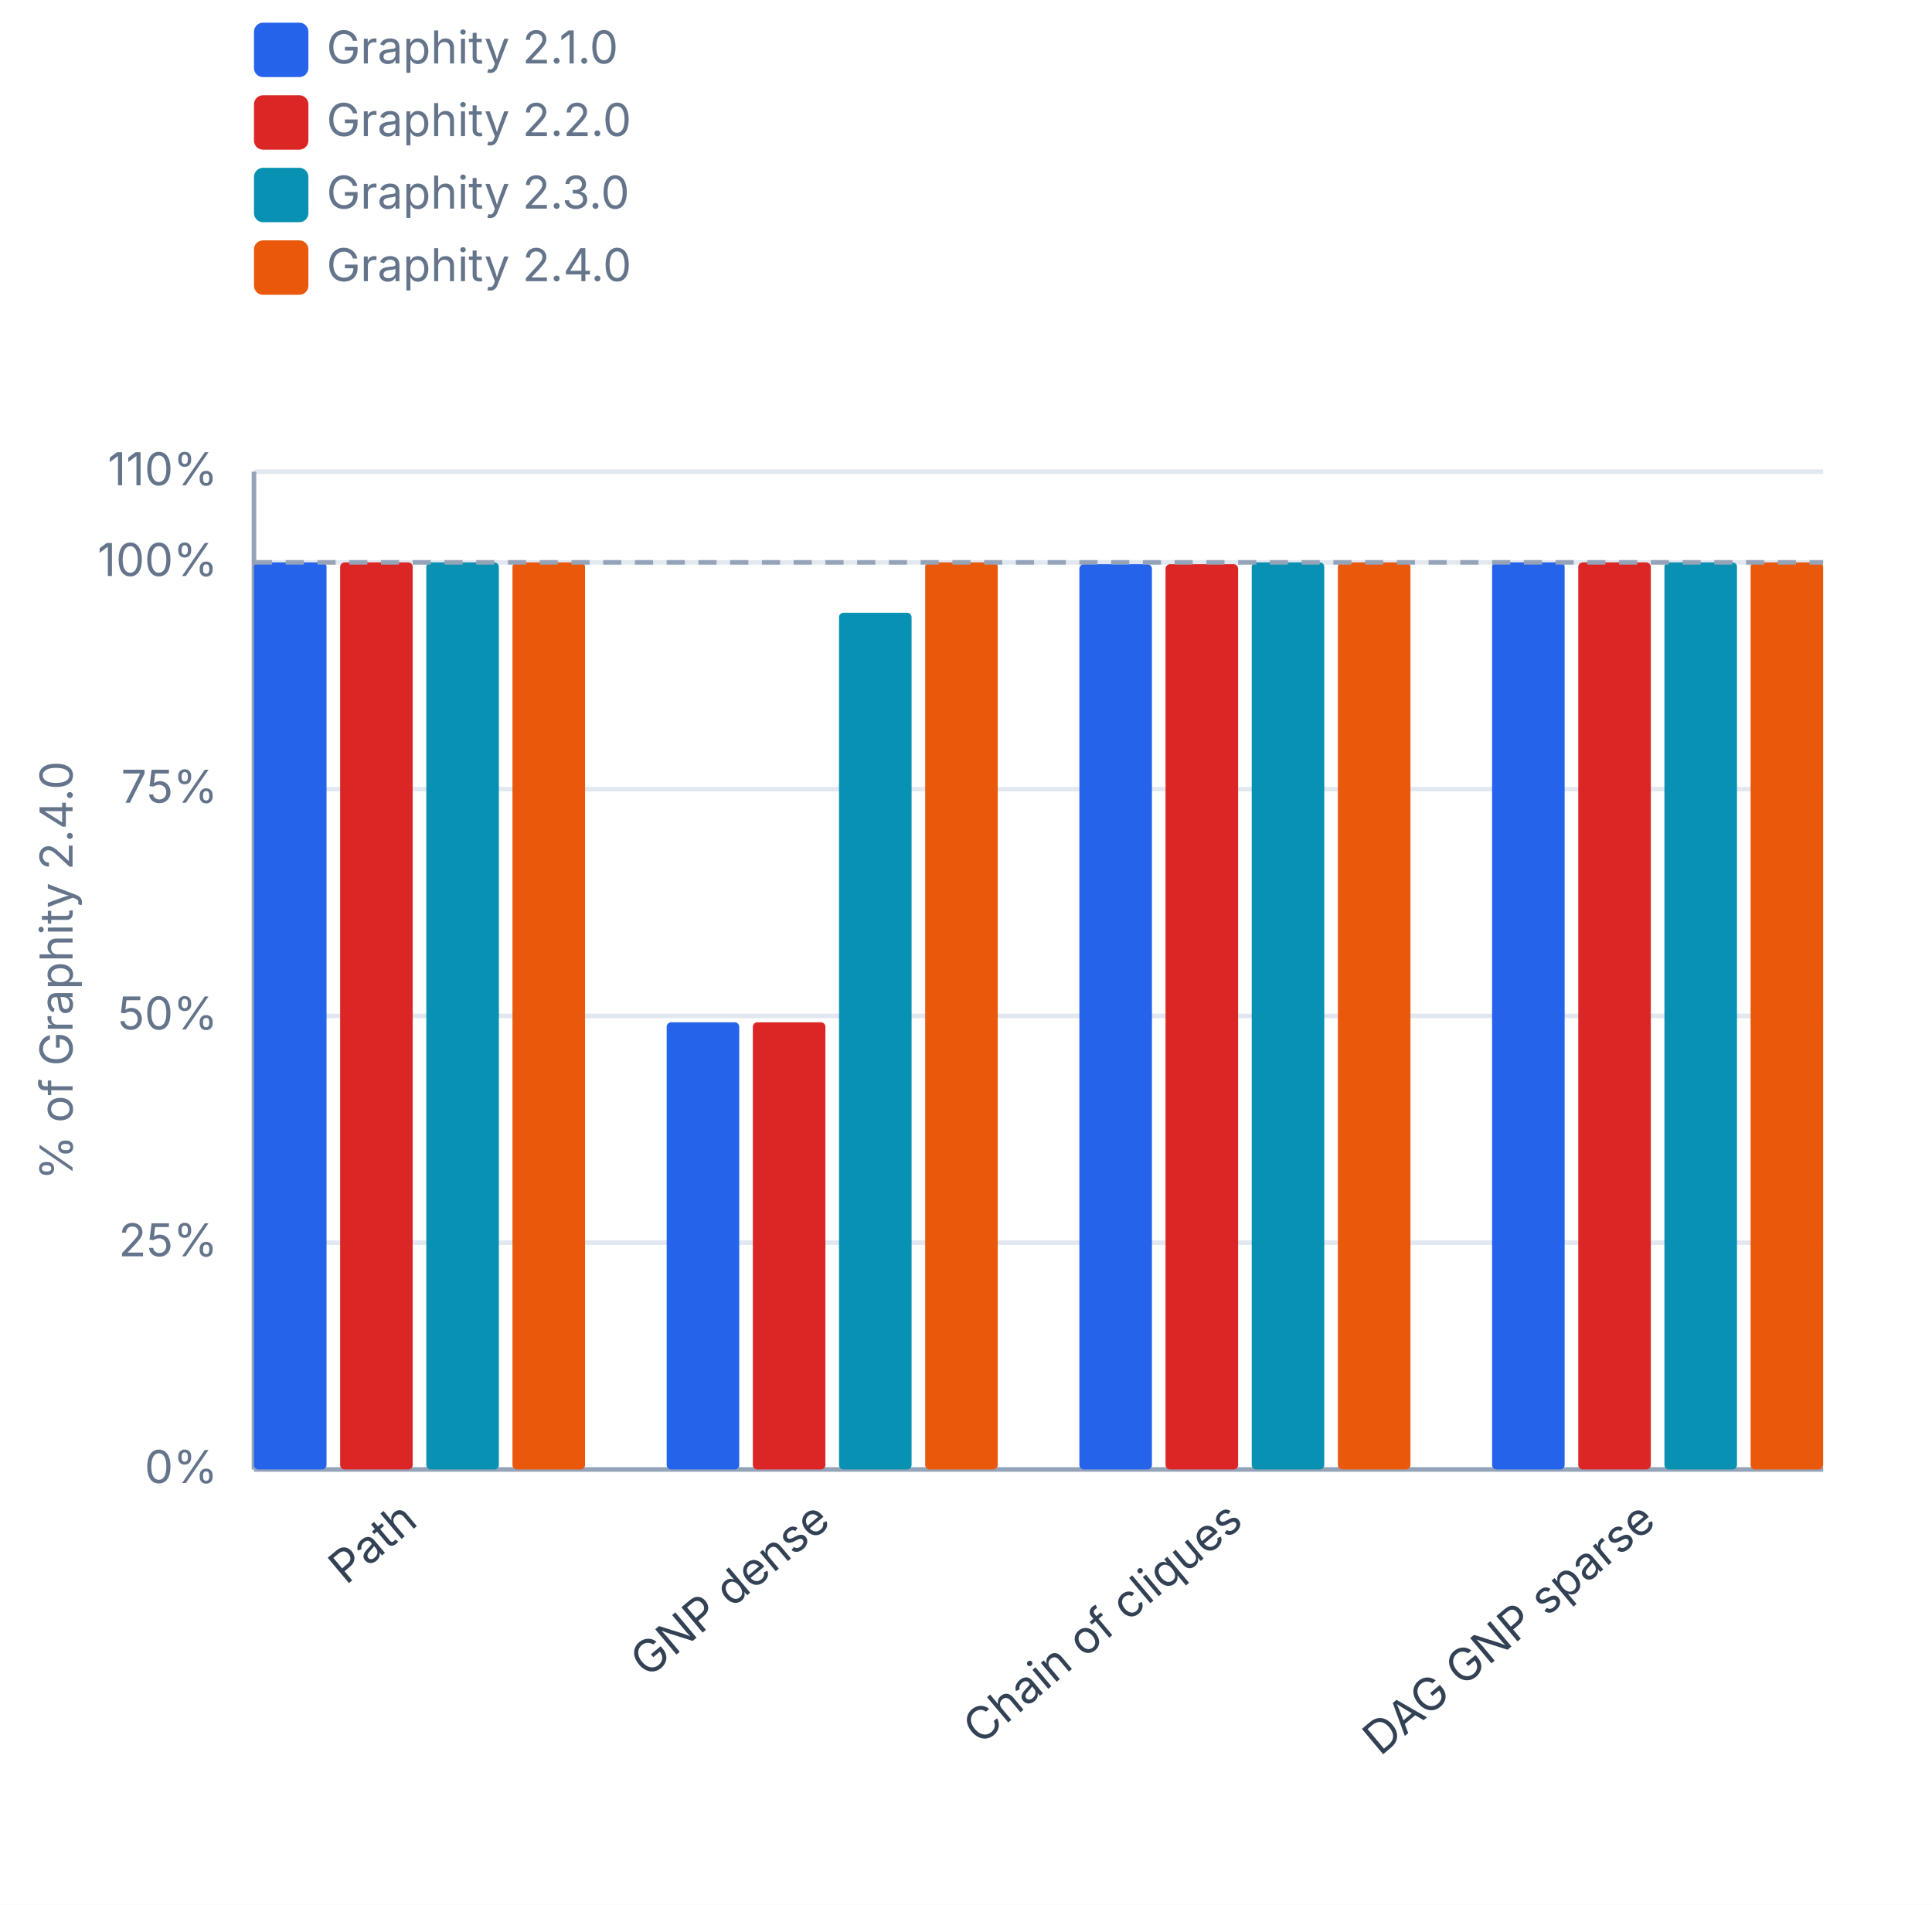
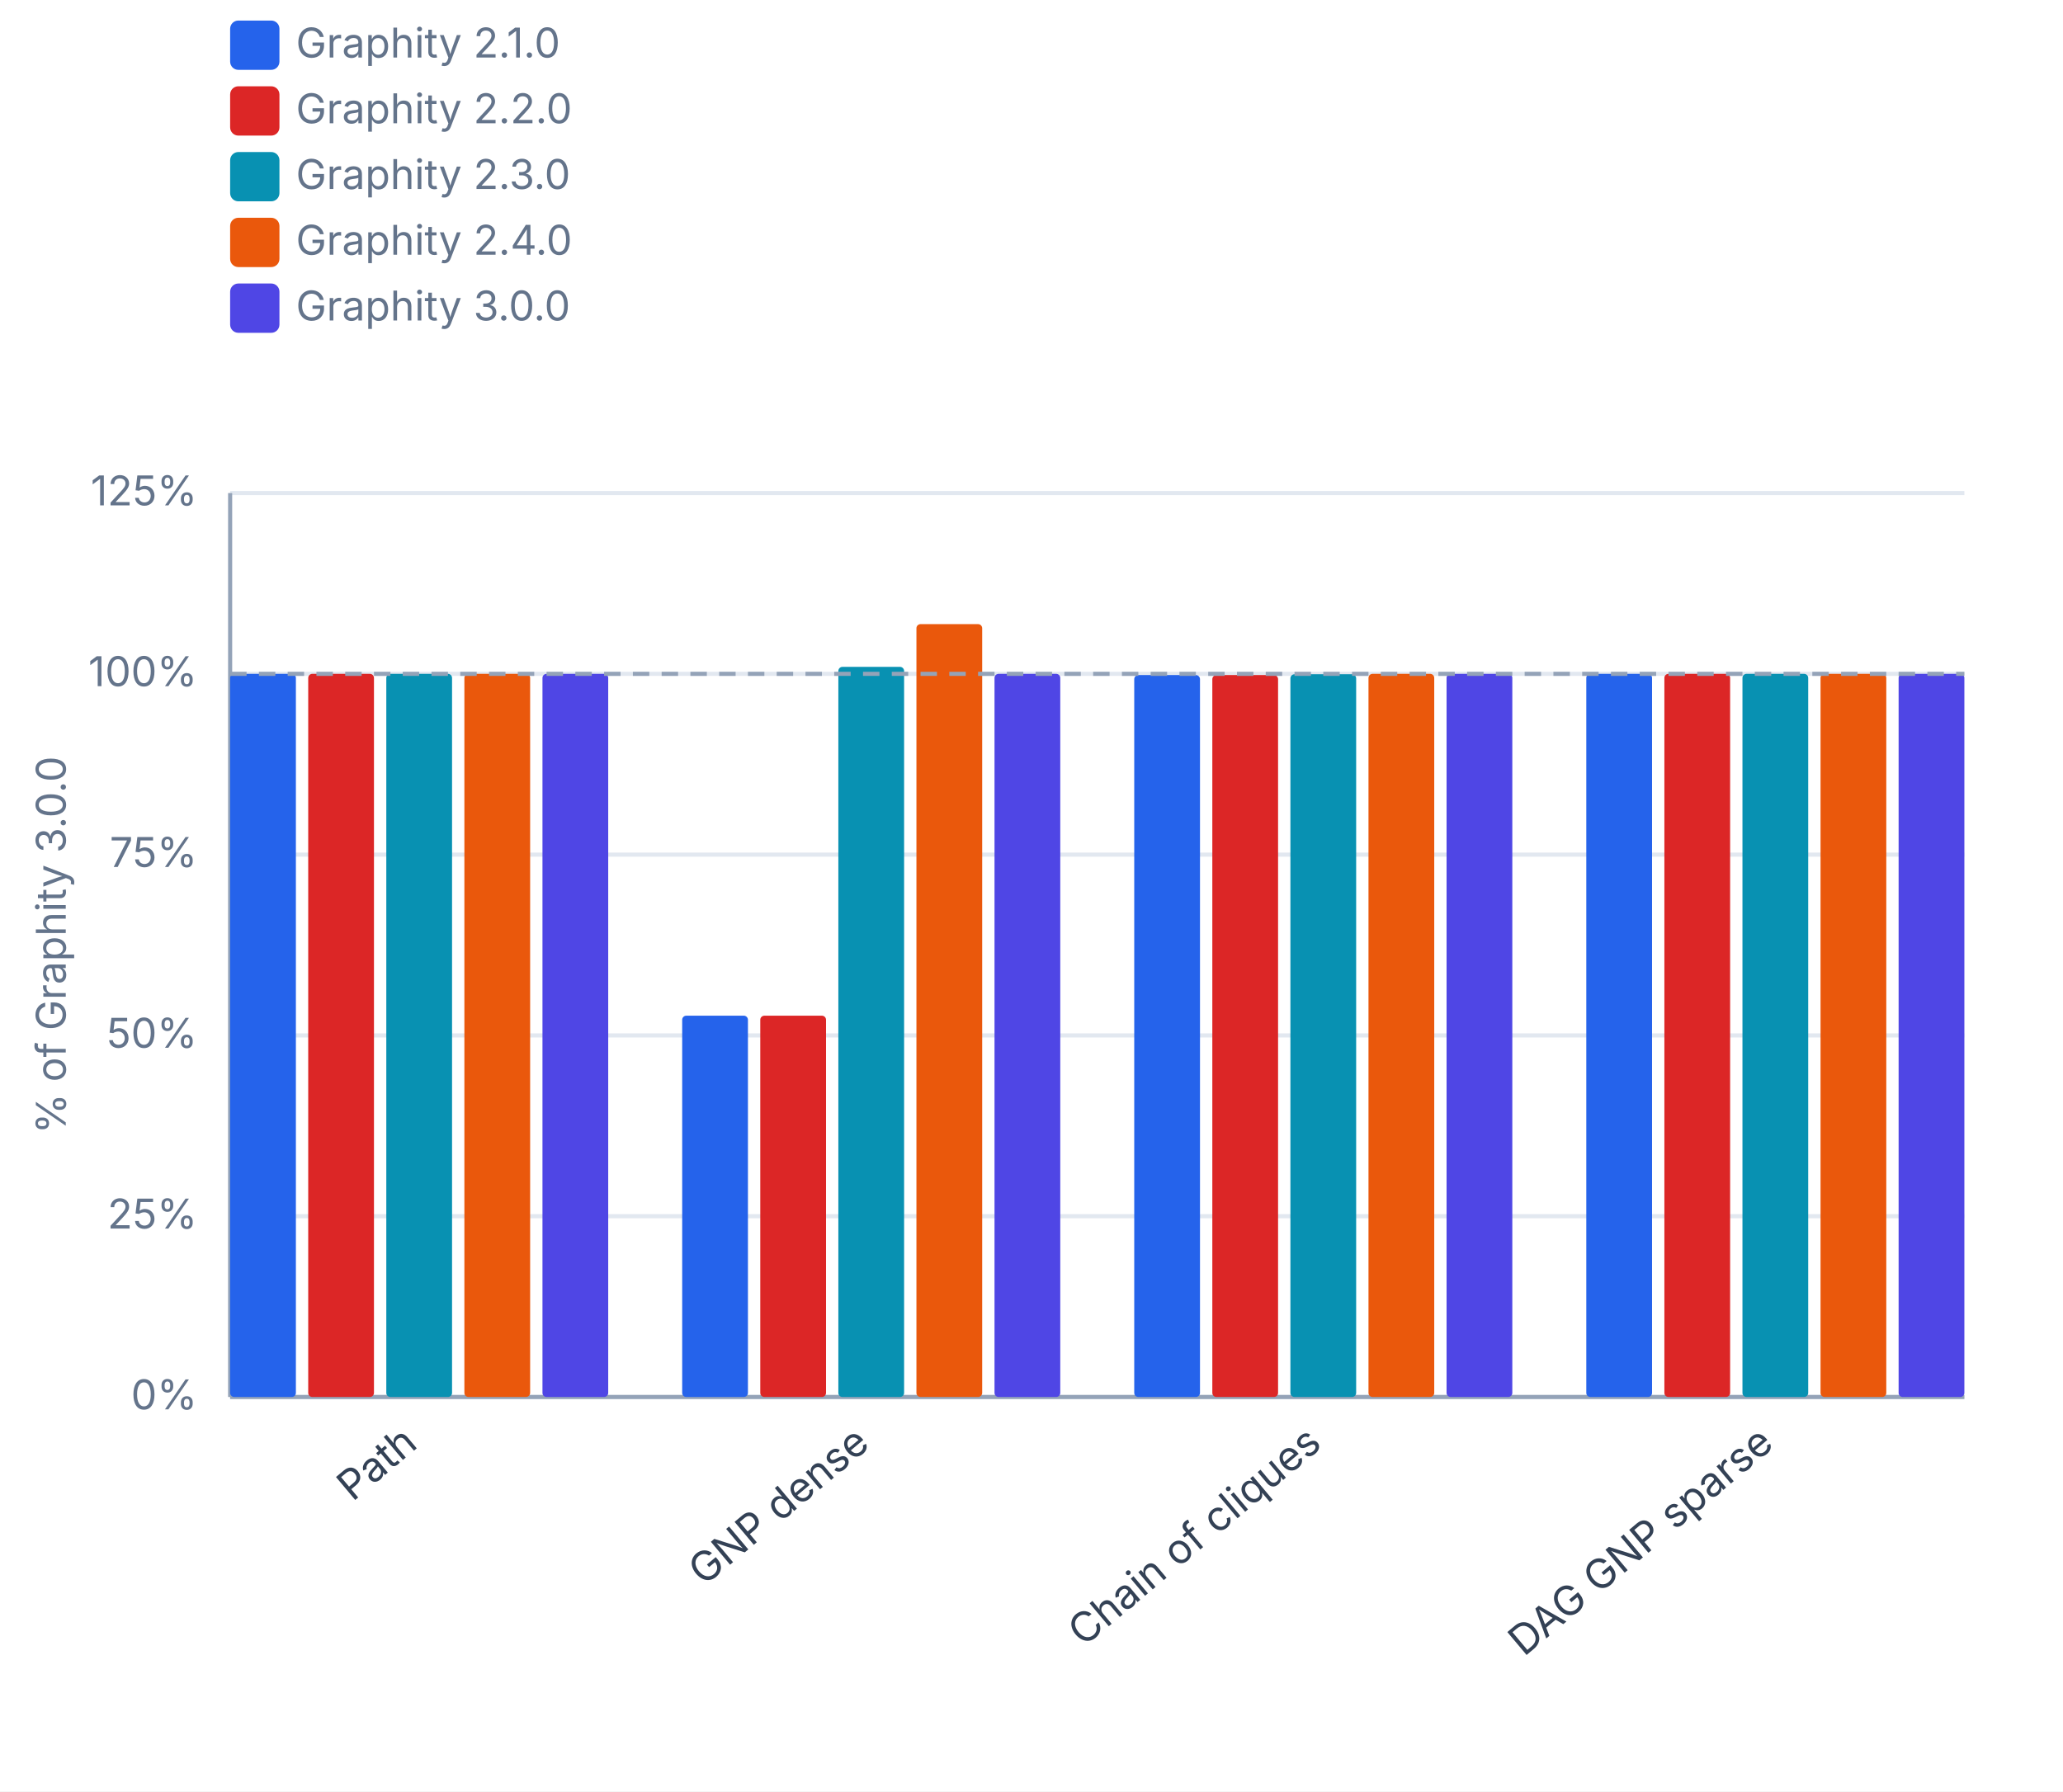
- <svg xmlns="http://www.w3.org/2000/svg" width="426" height="420" viewBox="0 0 426 420" role="img">
+ <svg xmlns="http://www.w3.org/2000/svg" width="502" height="436" viewBox="0 0 502 436" role="img">
  <style>text{font-family:ui-sans-serif,system-ui,-apple-system,Segoe UI,sans-serif;font-size:11px;fill:#334155}.axis{stroke:#94a3b8;stroke-width:1;fill:none}.grid{stroke:#e2e8f0;stroke-width:1}.ylabel{fill:#64748b;font-size:10px}.tick{fill:#64748b;font-size:10px}.xlabel{font-size:10px}</style>
-   <rect x="0" y="0" width="426" height="420" fill="#ffffff" />
+   <rect x="0" y="0" width="502" height="436" fill="#ffffff" />
  <rect x="56" y="5" width="12" height="12" rx="2" fill="#2563eb" />
  <text x="72" y="14" class="tick">Graphity 2.1.0</text>
  <rect x="56" y="21" width="12" height="12" rx="2" fill="#dc2626" />
  <text x="72" y="30" class="tick">Graphity 2.2.0</text>
  <rect x="56" y="37" width="12" height="12" rx="2" fill="#0891b2" />
  <text x="72" y="46" class="tick">Graphity 2.3.0</text>
  <rect x="56" y="53" width="12" height="12" rx="2" fill="#ea580c" />
  <text x="72" y="62" class="tick">Graphity 2.4.0</text>
-   <line class="grid" x1="56" y1="324.0" x2="402" y2="324.0" />
-   <text class="tick" x="48" y="327.0" text-anchor="end">0%</text>
-   <line class="grid" x1="56" y1="274.0" x2="402" y2="274.0" />
-   <text class="tick" x="48" y="277.0" text-anchor="end">25%</text>
-   <line class="grid" x1="56" y1="224.0" x2="402" y2="224.0" />
-   <text class="tick" x="48" y="227.0" text-anchor="end">50%</text>
-   <line class="grid" x1="56" y1="174.0" x2="402" y2="174.0" />
-   <text class="tick" x="48" y="177.0" text-anchor="end">75%</text>
-   <line class="grid" x1="56" y1="124.0" x2="402" y2="124.0" />
-   <text class="tick" x="48" y="127.0" text-anchor="end">100%</text>
-   <line class="grid" x1="56" y1="104.0" x2="402" y2="104.0" />
-   <text class="tick" x="48" y="107.0" text-anchor="end">110%</text>
-   <line class="axis" x1="56" y1="104" x2="56" y2="324" />
-   <line class="axis" x1="56" y1="324" x2="402" y2="324" />
-   <text class="ylabel" x="16" y="214.0" text-anchor="middle" transform="rotate(-90 16 214.0)">% of Graphity 2.4.0</text>
-   <text class="xlabel" x="92.5" y="336.0" text-anchor="end" transform="rotate(-40 92.5 336.0)">Path</text>
-   <rect x="56.0" y="124.0" width="16" height="200.0" fill="#2563eb" rx="1" />
-   <rect x="75.0" y="124.0" width="16" height="200.0" fill="#dc2626" rx="1" />
-   <rect x="94.0" y="124.0" width="16" height="200.0" fill="#0891b2" rx="1" />
-   <rect x="113.0" y="124.0" width="16" height="200.0" fill="#ea580c" rx="1" />
-   <text class="xlabel" x="183.5" y="336.0" text-anchor="end" transform="rotate(-40 183.5 336.0)">GNP dense</text>
-   <rect x="147.0" y="225.4" width="16" height="98.6" fill="#2563eb" rx="1" />
-   <rect x="166.0" y="225.4" width="16" height="98.6" fill="#dc2626" rx="1" />
-   <rect x="185.0" y="135.1" width="16" height="188.9" fill="#0891b2" rx="1" />
-   <rect x="204.0" y="124.0" width="16" height="200.0" fill="#ea580c" rx="1" />
-   <text class="xlabel" x="274.5" y="336.0" text-anchor="end" transform="rotate(-40 274.5 336.0)">Chain of cliques</text>
-   <rect x="238.0" y="124.4" width="16" height="199.6" fill="#2563eb" rx="1" />
-   <rect x="257.0" y="124.4" width="16" height="199.6" fill="#dc2626" rx="1" />
-   <rect x="276.0" y="124.0" width="16" height="200.0" fill="#0891b2" rx="1" />
-   <rect x="295.0" y="124.0" width="16" height="200.0" fill="#ea580c" rx="1" />
-   <text class="xlabel" x="365.5" y="336.0" text-anchor="end" transform="rotate(-40 365.5 336.0)">DAG GNP sparse</text>
-   <rect x="329.0" y="124.0" width="16" height="200.0" fill="#2563eb" rx="1" />
-   <rect x="348.0" y="124.0" width="16" height="200.0" fill="#dc2626" rx="1" />
-   <rect x="367.0" y="124.0" width="16" height="200.0" fill="#0891b2" rx="1" />
-   <rect x="386.0" y="124.0" width="16" height="200.0" fill="#ea580c" rx="1" />
-   <line x1="56" y1="124.0" x2="402" y2="124.0" stroke="#94a3b8" stroke-width="1" stroke-dasharray="4 3" />
+   <rect x="56" y="69" width="12" height="12" rx="2" fill="#4f46e5" />
+   <text x="72" y="78" class="tick">Graphity 3.0.0</text>
+   <line class="grid" x1="56" y1="340.0" x2="478" y2="340.0" />
+   <text class="tick" x="48" y="343.0" text-anchor="end">0%</text>
+   <line class="grid" x1="56" y1="296.0" x2="478" y2="296.0" />
+   <text class="tick" x="48" y="299.0" text-anchor="end">25%</text>
+   <line class="grid" x1="56" y1="252.0" x2="478" y2="252.0" />
+   <text class="tick" x="48" y="255.0" text-anchor="end">50%</text>
+   <line class="grid" x1="56" y1="208.0" x2="478" y2="208.0" />
+   <text class="tick" x="48" y="211.0" text-anchor="end">75%</text>
+   <line class="grid" x1="56" y1="164.0" x2="478" y2="164.0" />
+   <text class="tick" x="48" y="167.0" text-anchor="end">100%</text>
+   <line class="grid" x1="56" y1="120.0" x2="478" y2="120.0" />
+   <text class="tick" x="48" y="123.0" text-anchor="end">125%</text>
+   <line class="axis" x1="56" y1="120" x2="56" y2="340" />
+   <line class="axis" x1="56" y1="340" x2="478" y2="340" />
+   <text class="ylabel" x="16" y="230.0" text-anchor="middle" transform="rotate(-90 16 230.0)">% of Graphity 3.0.0</text>
+   <text class="xlabel" x="102.0" y="352.0" text-anchor="end" transform="rotate(-40 102.0 352.0)">Path</text>
+   <rect x="56.0" y="164.0" width="16" height="176.0" fill="#2563eb" rx="1" />
+   <rect x="75.0" y="164.0" width="16" height="176.0" fill="#dc2626" rx="1" />
+   <rect x="94.0" y="164.0" width="16" height="176.0" fill="#0891b2" rx="1" />
+   <rect x="113.0" y="164.0" width="16" height="176.0" fill="#ea580c" rx="1" />
+   <rect x="132.0" y="164.0" width="16" height="176.0" fill="#4f46e5" rx="1" />
+   <text class="xlabel" x="212.0" y="352.0" text-anchor="end" transform="rotate(-40 212.0 352.0)">GNP dense</text>
+   <rect x="166.0" y="247.2" width="16" height="92.8" fill="#2563eb" rx="1" />
+   <rect x="185.0" y="247.2" width="16" height="92.8" fill="#dc2626" rx="1" />
+   <rect x="204.0" y="162.3" width="16" height="177.7" fill="#0891b2" rx="1" />
+   <rect x="223.0" y="151.9" width="16" height="188.1" fill="#ea580c" rx="1" />
+   <rect x="242.0" y="164.0" width="16" height="176.0" fill="#4f46e5" rx="1" />
+   <text class="xlabel" x="322.0" y="352.0" text-anchor="end" transform="rotate(-40 322.0 352.0)">Chain of cliques</text>
+   <rect x="276.0" y="164.3" width="16" height="175.7" fill="#2563eb" rx="1" />
+   <rect x="295.0" y="164.3" width="16" height="175.7" fill="#dc2626" rx="1" />
+   <rect x="314.0" y="164.1" width="16" height="175.9" fill="#0891b2" rx="1" />
+   <rect x="333.0" y="164.0" width="16" height="176.0" fill="#ea580c" rx="1" />
+   <rect x="352.0" y="164.0" width="16" height="176.0" fill="#4f46e5" rx="1" />
+   <text class="xlabel" x="432.0" y="352.0" text-anchor="end" transform="rotate(-40 432.0 352.0)">DAG GNP sparse</text>
+   <rect x="386.0" y="164.0" width="16" height="176.0" fill="#2563eb" rx="1" />
+   <rect x="405.0" y="164.0" width="16" height="176.0" fill="#dc2626" rx="1" />
+   <rect x="424.0" y="164.0" width="16" height="176.0" fill="#0891b2" rx="1" />
+   <rect x="443.0" y="164.0" width="16" height="176.0" fill="#ea580c" rx="1" />
+   <rect x="462.0" y="164.0" width="16" height="176.0" fill="#4f46e5" rx="1" />
+   <line x1="56" y1="164.0" x2="478" y2="164.0" stroke="#94a3b8" stroke-width="1" stroke-dasharray="4 3" />
</svg>
